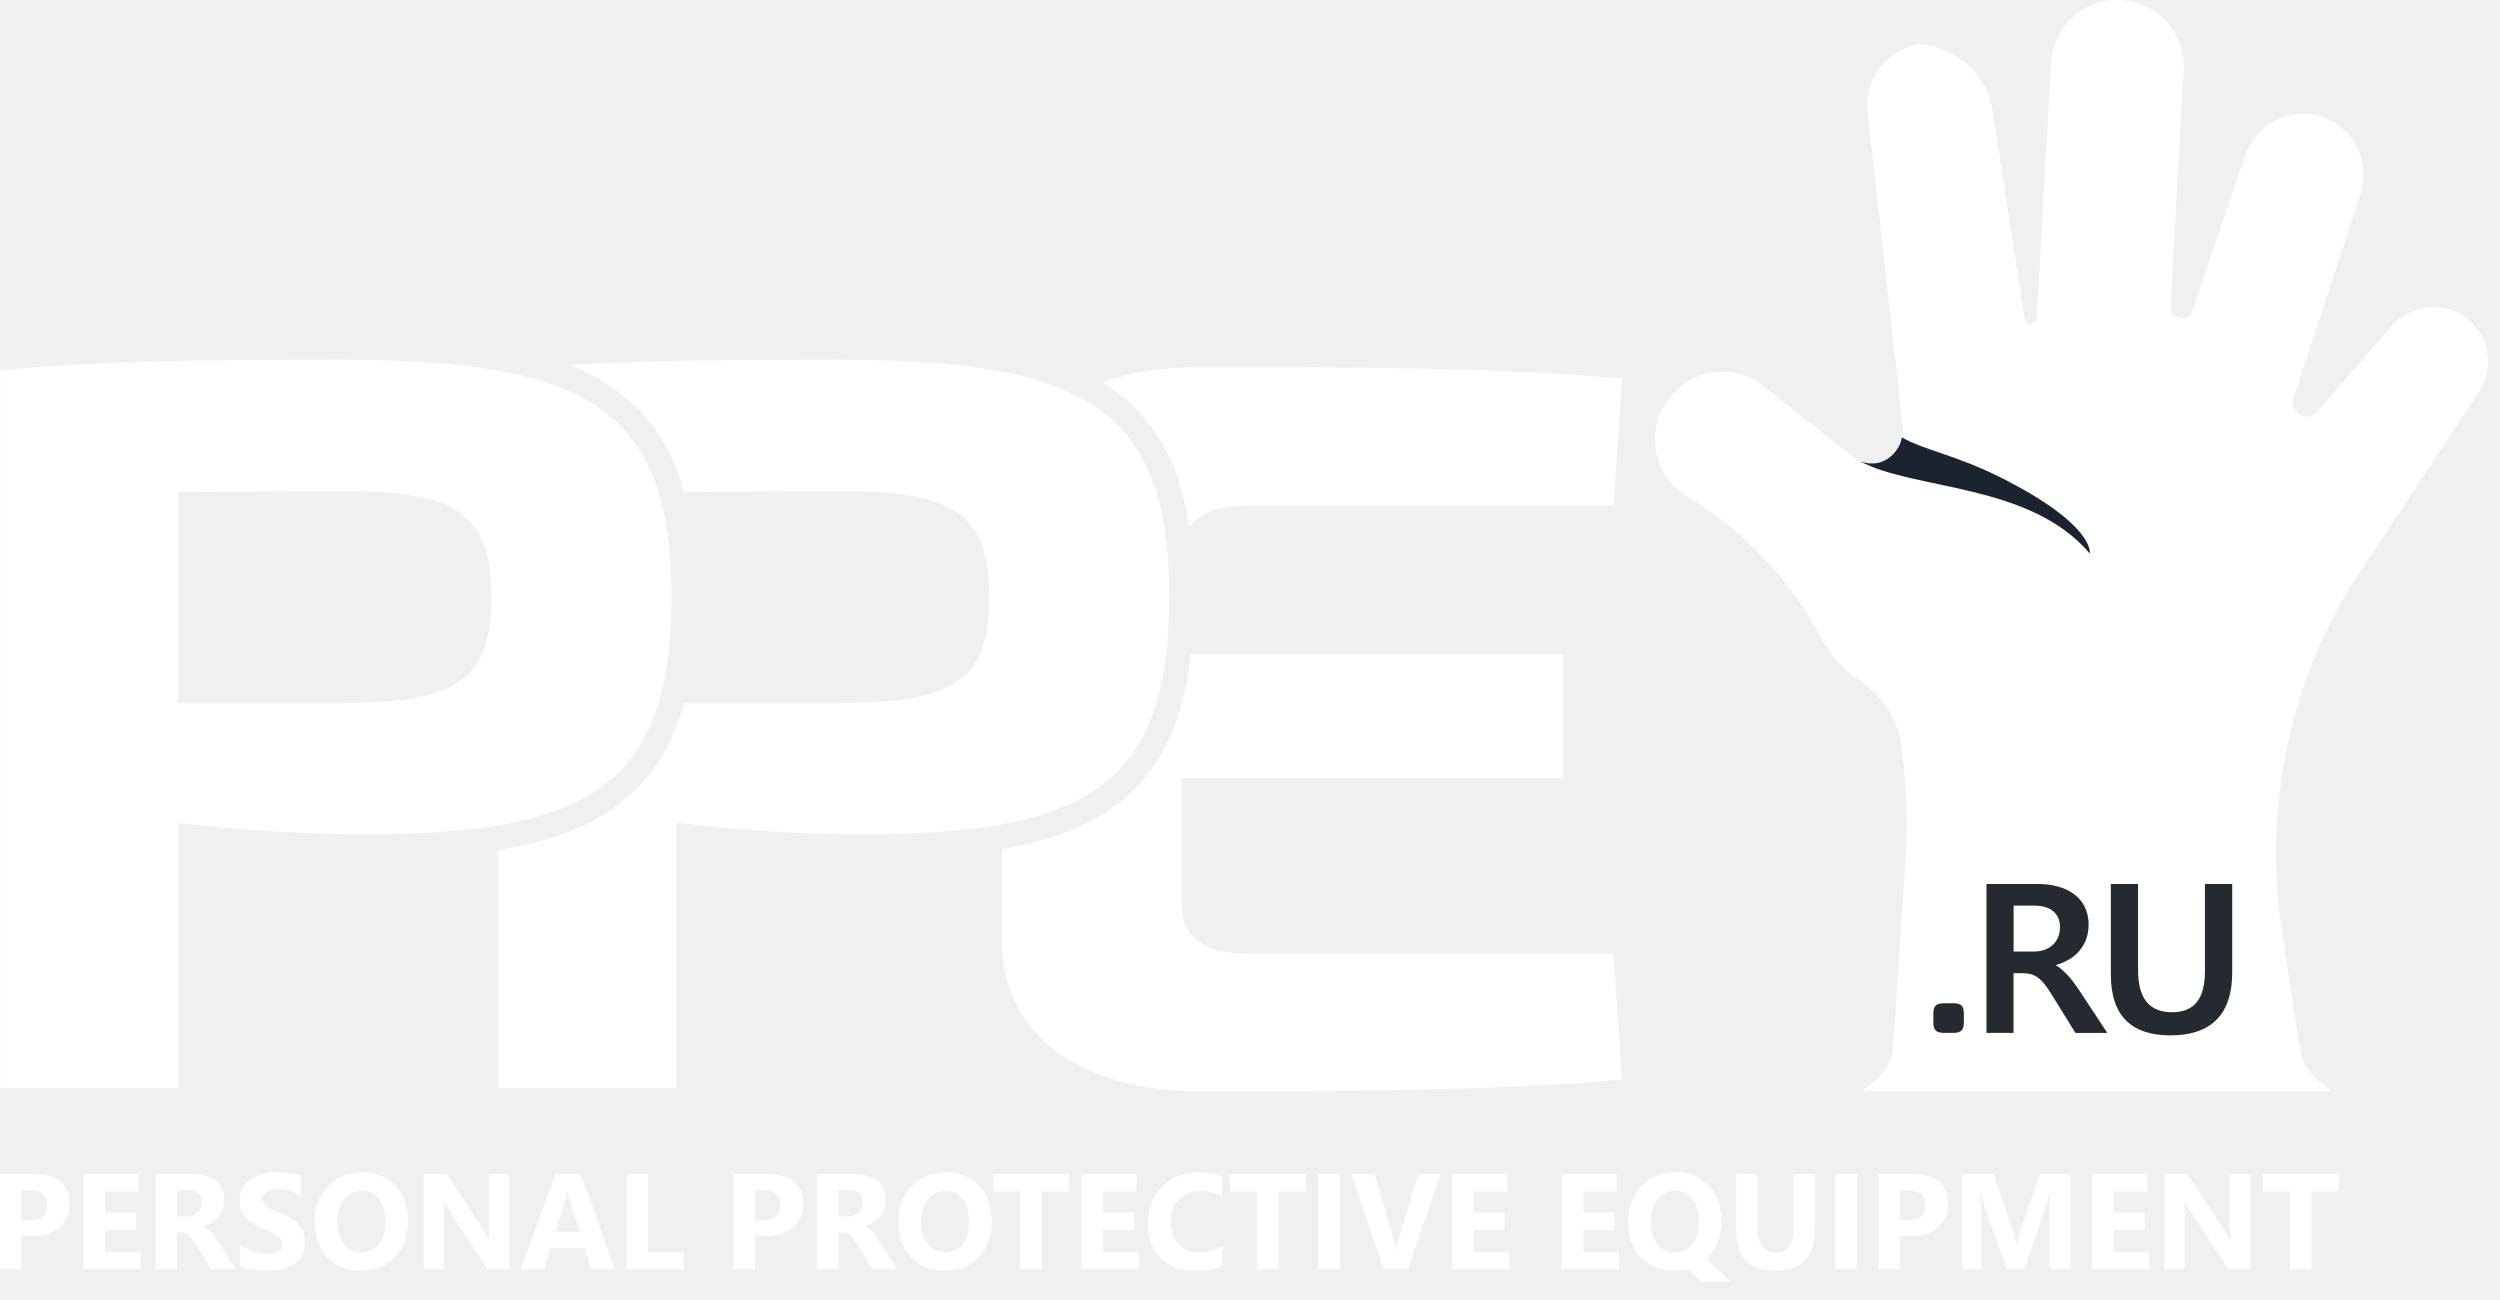
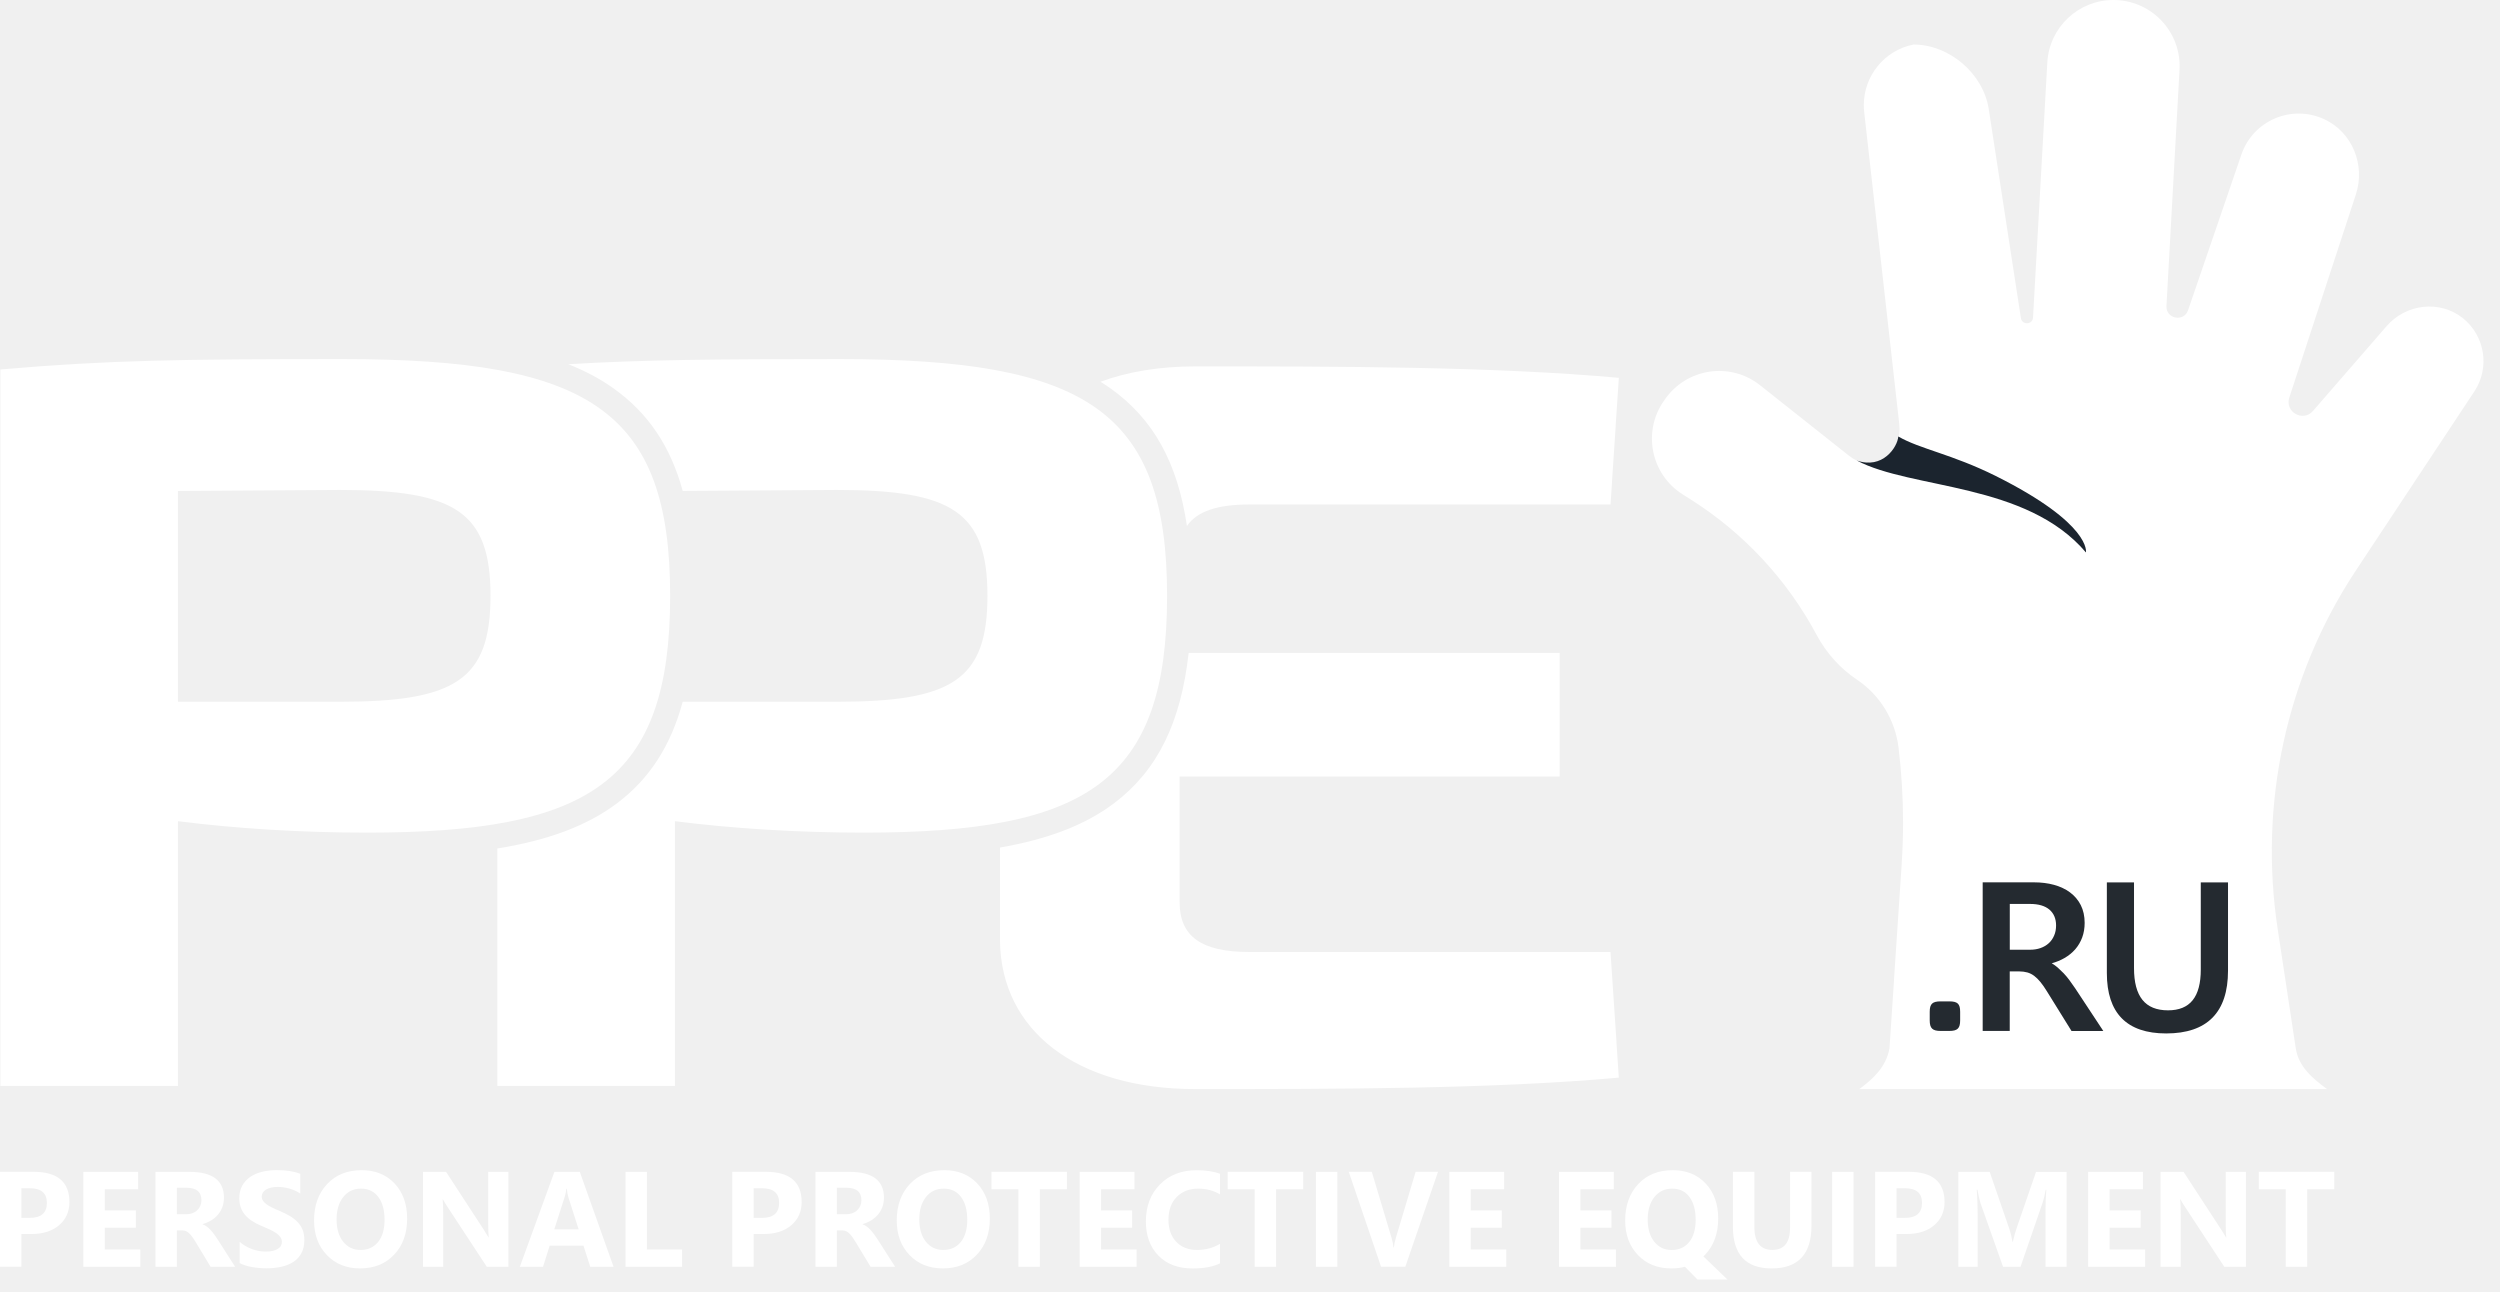
- <svg xmlns="http://www.w3.org/2000/svg" width="100" height="52" viewBox="0 0 100 52" fill="none">
-   <path fill-rule="evenodd" clip-rule="evenodd" d="M47.568 21.079C47.967 20.495 48.782 20.218 50.062 20.218H64.543L64.876 15.142C59.8 14.683 53.557 14.683 47.898 14.683C46.47 14.683 45.191 14.898 44.103 15.299C44.239 15.383 44.371 15.47 44.498 15.561C46.244 16.798 47.198 18.575 47.568 21.079Z" fill="white" />
-   <path fill-rule="evenodd" clip-rule="evenodd" d="M64.543 38.151H50.063C48.148 38.151 47.275 37.527 47.275 36.154V31.119H62.505V26.167H47.637C47.328 28.951 46.389 30.881 44.638 32.197C43.474 33.073 41.972 33.636 40.076 33.966V37.694C40.117 41.315 43.155 43.644 47.898 43.644C53.557 43.644 59.8 43.644 64.876 43.186L64.543 38.151Z" fill="white" />
-   <path fill-rule="evenodd" clip-rule="evenodd" d="M33.664 14.39C28.706 14.39 25.813 14.416 22.776 14.597C23.452 14.864 24.052 15.183 24.582 15.561C25.981 16.554 26.872 17.892 27.36 19.675L33.538 19.635C38.157 19.635 39.572 20.509 39.572 23.879C39.572 27.25 38.157 28.123 33.538 28.123H27.36C26.882 29.89 26.028 31.216 24.72 32.198C23.508 33.107 21.933 33.681 19.931 34.004V43.52H27.047V32.91C29.335 33.201 31.958 33.368 34.62 33.368C43.566 33.368 46.771 31.33 46.771 23.881C46.773 16.472 43.568 14.39 33.664 14.39Z" fill="white" />
-   <path fill-rule="evenodd" clip-rule="evenodd" d="M13.747 14.39C7.297 14.39 4.342 14.431 0.014 14.807V43.52H7.13V32.91C9.418 33.201 12.041 33.368 14.703 33.368C23.649 33.368 26.854 31.33 26.854 23.881C26.856 16.472 23.651 14.39 13.747 14.39ZM7.13 28.123V19.677L13.621 19.635C18.24 19.635 19.655 20.509 19.655 23.879C19.655 27.25 18.24 28.123 13.621 28.123H7.13Z" fill="white" />
-   <path fill-rule="evenodd" clip-rule="evenodd" d="M99.159 15.685L94.427 22.836C94.407 22.866 94.389 22.893 94.37 22.923C91.603 27.139 90.519 32.241 91.275 37.227L91.759 40.416C91.84 40.949 91.92 41.482 92.001 42.015C92.113 42.733 92.652 43.206 93.252 43.644C87.34 43.644 80.422 43.644 74.51 43.644C75.071 43.227 75.576 42.769 75.718 42.015L75.824 40.416L76.208 34.616C76.243 34.067 76.263 33.52 76.263 32.971C76.263 31.968 76.202 30.964 76.082 29.965C75.948 28.857 75.342 27.859 74.415 27.238C73.745 26.789 73.19 26.173 72.8 25.445C71.628 23.252 69.898 21.371 67.744 20.011L67.431 19.812C66.166 19.014 65.816 17.326 66.66 16.09L66.701 16.031C67.573 14.75 69.332 14.485 70.534 15.439C71.641 16.318 72.981 17.381 74.107 18.272C74.203 18.347 74.303 18.408 74.406 18.451C75.423 18.882 76.224 17.963 76.112 17.003L74.705 4.49C74.695 4.395 74.689 4.303 74.689 4.21C74.689 3.044 75.513 2.017 76.68 1.784C78.12 1.784 79.478 2.949 79.696 4.372L80.985 12.747C81.03 13.037 81.455 13.017 81.471 12.724L82.043 2.505C82.122 1.094 83.291 0 84.692 0C84.727 0 84.763 0.002 84.8 0.002C86.279 0.061 87.424 1.32 87.342 2.8L86.819 12.263C86.791 12.779 87.517 12.92 87.684 12.432L89.821 6.194C90.285 4.836 91.824 4.171 93.136 4.775C94.267 5.296 94.797 6.611 94.409 7.793L91.741 15.933C91.552 16.509 92.292 16.928 92.689 16.47L95.641 13.07C96.416 12.177 97.767 12.013 98.694 12.747C99.589 13.463 99.784 14.738 99.159 15.685Z" fill="white" />
-   <path fill-rule="evenodd" clip-rule="evenodd" d="M83.592 22.14C81.201 19.322 76.605 19.623 74.402 18.453C75.445 18.823 76.037 17.922 76.072 17.493C76.926 17.992 78.225 18.201 79.98 19.076C83.834 21.005 83.592 22.14 83.592 22.14Z" fill="#1B242E" />
-   <path fill-rule="evenodd" clip-rule="evenodd" d="M77.773 40.13C77.446 40.13 77.334 40.227 77.334 40.547V40.89C77.334 41.211 77.446 41.315 77.773 41.315H78.115C78.45 41.315 78.554 41.211 78.554 40.89V40.547C78.554 40.227 78.45 40.13 78.115 40.13H77.773Z" fill="#242A30" />
-   <path d="M82.923 39.265C82.85 39.168 82.775 39.078 82.7 39.001C82.626 38.924 82.545 38.848 82.464 38.775C82.395 38.714 82.315 38.657 82.226 38.604C82.409 38.553 82.578 38.484 82.73 38.397C82.899 38.301 83.047 38.181 83.167 38.043C83.287 37.905 83.381 37.744 83.446 37.569C83.511 37.392 83.544 37.195 83.544 36.984C83.544 36.715 83.491 36.475 83.389 36.272C83.287 36.07 83.141 35.898 82.958 35.763C82.775 35.627 82.559 35.527 82.315 35.46C82.071 35.393 81.801 35.359 81.51 35.359H79.458V41.315H80.542V38.928H80.916C81.04 38.928 81.152 38.944 81.252 38.972C81.351 39.001 81.441 39.046 81.524 39.109C81.609 39.174 81.693 39.257 81.774 39.355C81.856 39.456 81.941 39.58 82.029 39.723L83.007 41.299L83.017 41.317H84.292L83.165 39.607C83.072 39.471 82.994 39.361 82.923 39.265ZM80.542 36.225H81.359C81.695 36.225 81.955 36.302 82.134 36.453C82.309 36.605 82.399 36.817 82.399 37.087C82.399 37.236 82.374 37.374 82.321 37.494C82.269 37.614 82.197 37.718 82.104 37.801C82.012 37.886 81.9 37.95 81.774 37.994C81.646 38.039 81.504 38.061 81.353 38.061H80.544V36.225H80.542Z" fill="#242A30" />
-   <path d="M88.197 35.361V38.856C88.197 39.953 87.769 40.489 86.885 40.489C85.966 40.489 85.522 39.934 85.522 38.795V35.361H84.434V38.995C84.434 40.601 85.232 41.415 86.81 41.415C88.455 41.415 89.289 40.569 89.289 38.901V35.361H88.197Z" fill="#242A30" />
-   <path d="M0.858 49.455V50.765H0V46.96H1.344C2.302 46.96 2.782 47.363 2.782 48.172C2.782 48.554 2.644 48.864 2.369 49.099C2.093 49.335 1.725 49.453 1.267 49.453H0.858V49.455ZM0.858 47.619V48.805H1.194C1.651 48.805 1.879 48.605 1.879 48.205C1.879 47.814 1.651 47.619 1.194 47.619H0.858Z" fill="white" />
-   <path d="M5.621 50.767H3.338V46.961H5.534V47.66H4.196V48.506H5.442V49.2H4.196V50.072H5.621V50.767Z" fill="white" />
-   <path d="M9.424 50.767H8.44L7.848 49.787C7.804 49.712 7.761 49.647 7.72 49.588C7.679 49.529 7.637 49.48 7.596 49.438C7.555 49.397 7.511 49.366 7.466 49.342C7.421 49.32 7.372 49.309 7.318 49.309H7.088V50.767H6.23V46.961H7.59C8.513 46.961 8.975 47.306 8.975 47.996C8.975 48.128 8.955 48.252 8.914 48.364C8.873 48.476 8.816 48.579 8.741 48.667C8.666 48.758 8.578 48.834 8.471 48.901C8.365 48.966 8.249 49.017 8.119 49.055V49.065C8.176 49.082 8.231 49.112 8.285 49.151C8.338 49.191 8.389 49.238 8.438 49.291C8.487 49.344 8.534 49.401 8.58 49.462C8.625 49.523 8.666 49.582 8.704 49.641L9.424 50.767ZM7.088 47.601V48.659H7.46C7.645 48.659 7.793 48.606 7.903 48.5C8.017 48.392 8.072 48.258 8.072 48.099C8.072 47.766 7.873 47.599 7.476 47.599H7.088V47.601Z" fill="white" />
-   <path d="M9.605 50.619V49.769C9.759 49.899 9.926 49.995 10.107 50.06C10.288 50.125 10.469 50.157 10.654 50.157C10.762 50.157 10.856 50.147 10.937 50.127C11.018 50.107 11.085 50.08 11.138 50.046C11.191 50.011 11.232 49.972 11.258 49.924C11.283 49.877 11.297 49.826 11.297 49.771C11.297 49.696 11.275 49.631 11.234 49.572C11.191 49.513 11.134 49.46 11.061 49.411C10.988 49.362 10.9 49.315 10.799 49.267C10.699 49.222 10.589 49.175 10.473 49.126C10.176 49.002 9.953 48.85 9.808 48.671C9.662 48.492 9.589 48.278 9.589 48.024C9.589 47.825 9.629 47.656 9.709 47.512C9.79 47.371 9.898 47.253 10.034 47.16C10.172 47.068 10.329 47.001 10.51 46.958C10.691 46.914 10.882 46.893 11.083 46.893C11.281 46.893 11.457 46.904 11.61 46.928C11.763 46.952 11.905 46.989 12.033 47.038V47.831C11.97 47.788 11.899 47.748 11.824 47.715C11.75 47.681 11.671 47.654 11.592 47.63C11.512 47.609 11.433 47.591 11.354 47.581C11.275 47.571 11.201 47.565 11.13 47.565C11.034 47.565 10.945 47.575 10.864 47.593C10.784 47.613 10.717 47.638 10.662 47.672C10.607 47.705 10.565 47.745 10.534 47.792C10.504 47.839 10.489 47.892 10.489 47.949C10.489 48.012 10.506 48.069 10.54 48.12C10.573 48.171 10.62 48.219 10.683 48.264C10.744 48.309 10.821 48.352 10.909 48.396C10.998 48.439 11.098 48.484 11.209 48.529C11.36 48.593 11.498 48.661 11.618 48.732C11.74 48.803 11.842 48.886 11.929 48.976C12.015 49.067 12.082 49.169 12.127 49.285C12.173 49.401 12.196 49.535 12.196 49.69C12.196 49.903 12.157 50.08 12.076 50.225C11.996 50.371 11.887 50.487 11.748 50.576C11.61 50.664 11.449 50.729 11.266 50.769C11.083 50.808 10.89 50.828 10.685 50.828C10.477 50.828 10.278 50.81 10.089 50.774C9.906 50.743 9.743 50.69 9.605 50.619Z" fill="white" />
-   <path d="M14.435 50.831C13.89 50.831 13.445 50.654 13.103 50.298C12.761 49.944 12.587 49.482 12.587 48.911C12.587 48.309 12.762 47.823 13.111 47.451C13.459 47.08 13.921 46.895 14.496 46.895C15.039 46.895 15.478 47.072 15.814 47.428C16.148 47.784 16.318 48.252 16.318 48.834C16.318 49.433 16.145 49.915 15.796 50.281C15.448 50.648 14.994 50.831 14.435 50.831ZM14.472 47.634C14.171 47.634 13.933 47.746 13.756 47.973C13.579 48.199 13.491 48.496 13.491 48.868C13.491 49.246 13.579 49.543 13.756 49.763C13.933 49.983 14.165 50.092 14.451 50.092C14.746 50.092 14.98 49.985 15.153 49.773C15.326 49.56 15.413 49.263 15.413 48.886C15.413 48.492 15.328 48.185 15.161 47.965C14.994 47.745 14.763 47.634 14.472 47.634Z" fill="white" />
-   <path d="M20.373 50.767H19.507L17.939 48.376C17.847 48.236 17.784 48.13 17.748 48.059H17.739C17.752 48.193 17.76 48.4 17.76 48.675V50.767H16.952V46.961H17.874L19.385 49.279C19.454 49.383 19.517 49.488 19.576 49.59H19.586C19.572 49.501 19.564 49.326 19.564 49.067V46.961H20.373V50.767Z" fill="white" />
-   <path d="M24.589 50.767H23.655L23.383 49.92H22.03L21.762 50.767H20.834L22.219 46.961H23.236L24.589 50.767ZM23.189 49.261L22.779 47.983C22.75 47.886 22.728 47.772 22.716 47.64H22.695C22.687 47.752 22.663 47.862 22.628 47.973L22.215 49.263H23.189V49.261Z" fill="white" />
-   <path d="M27.332 50.767H25.065V46.961H25.923V50.072H27.332V50.767Z" fill="white" />
-   <path d="M30.201 49.455V50.765H29.343V46.96H30.687C31.645 46.96 32.125 47.363 32.125 48.172C32.125 48.554 31.987 48.864 31.712 49.099C31.436 49.335 31.068 49.453 30.61 49.453H30.201V49.455ZM30.201 47.619V48.805H30.537C30.994 48.805 31.222 48.605 31.222 48.205C31.222 47.814 30.994 47.619 30.537 47.619H30.201Z" fill="white" />
-   <path d="M35.875 50.767H34.891L34.299 49.787C34.256 49.712 34.212 49.647 34.171 49.588C34.13 49.529 34.088 49.48 34.047 49.438C34.006 49.397 33.962 49.366 33.917 49.342C33.872 49.32 33.823 49.309 33.77 49.309H33.539V50.767H32.682V46.961H34.041C34.964 46.961 35.426 47.306 35.426 47.996C35.426 48.128 35.407 48.252 35.365 48.364C35.324 48.476 35.267 48.579 35.192 48.667C35.117 48.756 35.029 48.834 34.923 48.901C34.816 48.966 34.7 49.017 34.57 49.055V49.065C34.627 49.082 34.683 49.112 34.736 49.151C34.789 49.191 34.84 49.238 34.889 49.291C34.938 49.344 34.986 49.401 35.031 49.462C35.076 49.523 35.117 49.582 35.155 49.641L35.875 50.767ZM33.539 47.601V48.659H33.911C34.096 48.659 34.244 48.606 34.354 48.5C34.468 48.392 34.523 48.258 34.523 48.099C34.523 47.766 34.325 47.599 33.927 47.599H33.539V47.601Z" fill="white" />
-   <path d="M37.785 50.831C37.24 50.831 36.795 50.654 36.453 50.298C36.111 49.944 35.938 49.482 35.938 48.911C35.938 48.309 36.113 47.823 36.461 47.451C36.809 47.08 37.271 46.895 37.846 46.895C38.389 46.895 38.828 47.072 39.164 47.428C39.499 47.784 39.668 48.252 39.668 48.834C39.668 49.433 39.495 49.915 39.146 50.281C38.798 50.648 38.346 50.831 37.785 50.831ZM37.822 47.634C37.521 47.634 37.283 47.746 37.106 47.973C36.929 48.199 36.841 48.496 36.841 48.868C36.841 49.246 36.929 49.543 37.106 49.763C37.283 49.983 37.515 50.092 37.801 50.092C38.096 50.092 38.33 49.985 38.503 49.773C38.676 49.56 38.763 49.263 38.763 48.886C38.763 48.492 38.678 48.185 38.511 47.965C38.346 47.745 38.115 47.634 37.822 47.634Z" fill="white" />
-   <path d="M42.755 47.658H41.669V50.767H40.809V47.658H39.729V46.96H42.755V47.658Z" fill="white" />
-   <path d="M45.549 50.767H43.267V46.961H45.462V47.66H44.124V48.506H45.37V49.2H44.124V50.072H45.549V50.767Z" fill="white" />
-   <path d="M48.887 50.631C48.61 50.764 48.246 50.833 47.799 50.833C47.215 50.833 46.757 50.662 46.422 50.318C46.088 49.976 45.92 49.517 45.92 48.947C45.92 48.339 46.109 47.845 46.485 47.465C46.861 47.085 47.349 46.897 47.949 46.897C48.321 46.897 48.634 46.944 48.889 47.036V47.862C48.636 47.711 48.344 47.634 48.02 47.634C47.662 47.634 47.374 47.746 47.154 47.971C46.934 48.195 46.825 48.5 46.825 48.884C46.825 49.252 46.93 49.545 47.136 49.763C47.343 49.981 47.622 50.092 47.972 50.092C48.307 50.092 48.614 50.011 48.891 49.848V50.631H48.887Z" fill="white" />
-   <path d="M52.225 47.658H51.139V50.767H50.279V47.658H49.199V46.96H52.225V47.658Z" fill="white" />
-   <path d="M53.594 50.767H52.736V46.961H53.594V50.767Z" fill="white" />
-   <path d="M57.627 46.96L56.317 50.765H55.345L54.05 46.96H54.973L55.766 49.608C55.809 49.752 55.835 49.878 55.843 49.988H55.858C55.87 49.87 55.898 49.74 55.941 49.598L56.73 46.96H57.627Z" fill="white" />
-   <path d="M60.366 50.767H58.084V46.961H60.279V47.66H58.941V48.506H60.187V49.2H58.941V50.072H60.366V50.767Z" fill="white" />
-   <path d="M64.759 50.767H62.477V46.961H64.672V47.66H63.334V48.506H64.58V49.2H63.334V50.072H64.759V50.767Z" fill="white" />
-   <path d="M66.976 50.831C66.431 50.831 65.987 50.654 65.644 50.3C65.302 49.942 65.129 49.48 65.129 48.911C65.129 48.311 65.304 47.825 65.652 47.451C65.999 47.08 66.461 46.895 67.037 46.895C67.58 46.895 68.019 47.072 68.354 47.428C68.69 47.782 68.857 48.25 68.857 48.834C68.857 49.431 68.682 49.913 68.334 50.281C68.322 50.292 68.31 50.304 68.299 50.316C68.289 50.328 68.277 50.338 68.263 50.349L69.227 51.276H68.027L67.523 50.764C67.36 50.81 67.177 50.831 66.976 50.831ZM67.014 47.634C66.715 47.634 66.477 47.748 66.298 47.975C66.121 48.199 66.032 48.498 66.032 48.87C66.032 49.248 66.121 49.545 66.298 49.765C66.475 49.985 66.707 50.094 66.992 50.094C67.287 50.094 67.521 49.987 67.695 49.775C67.868 49.559 67.954 49.263 67.954 48.886C67.954 48.492 67.87 48.185 67.702 47.965C67.539 47.745 67.309 47.634 67.014 47.634Z" fill="white" />
-   <path d="M72.594 49.118C72.594 50.261 72.061 50.832 70.996 50.832C69.963 50.832 69.446 50.273 69.446 49.158V46.96H70.306V49.167C70.306 49.783 70.546 50.09 71.028 50.09C71.5 50.09 71.736 49.793 71.736 49.199V46.96H72.594V49.118Z" fill="white" />
-   <path d="M74.28 50.767H73.422V46.961H74.28V50.767Z" fill="white" />
-   <path d="M76.001 49.455V50.765H75.144V46.96H76.487C77.445 46.96 77.926 47.363 77.926 48.172C77.926 48.554 77.788 48.864 77.512 49.099C77.237 49.335 76.869 49.453 76.409 49.453H76.001V49.455ZM76.001 47.619V48.805H76.338C76.794 48.805 77.022 48.605 77.022 48.205C77.022 47.814 76.794 47.619 76.338 47.619H76.001Z" fill="white" />
-   <path d="M82.821 50.767H81.975V48.49C81.975 48.244 81.984 47.973 82.006 47.676H81.984C81.941 47.91 81.9 48.077 81.865 48.179L80.973 50.767H80.273L79.366 48.205C79.34 48.136 79.301 47.959 79.246 47.674H79.22C79.244 48.049 79.256 48.378 79.256 48.661V50.767H78.482V46.961H79.738L80.515 49.218C80.578 49.399 80.621 49.58 80.651 49.763H80.666C80.713 49.553 80.765 49.37 80.818 49.214L81.595 46.963H82.819V50.767H82.821Z" fill="white" />
-   <path d="M85.967 50.767H83.685V46.961H85.88V47.66H84.542V48.506H85.788V49.2H84.542V50.072H85.967V50.767Z" fill="white" />
-   <path d="M90.002 50.767H89.136L87.568 48.376C87.476 48.236 87.413 48.13 87.377 48.059H87.368C87.381 48.193 87.389 48.4 87.389 48.675V50.767H86.581V46.961H87.503L89.014 49.279C89.083 49.383 89.148 49.488 89.205 49.59H89.215C89.201 49.501 89.193 49.326 89.193 49.067V46.961H90.002V50.767Z" fill="white" />
-   <path d="M93.545 47.658H92.459V50.767H91.599V47.658H90.519V46.96H93.545V47.658Z" fill="white" />
+ <svg xmlns="http://www.w3.org/2000/svg" width="151" height="78" viewBox="0 0 151 78" fill="none">
+   <path fill-rule="evenodd" clip-rule="evenodd" d="M71.691 31.77C72.293 30.89 73.52 30.471 75.451 30.471H97.276L97.777 22.821C90.126 22.13 80.717 22.13 72.189 22.13C70.036 22.13 68.109 22.453 66.469 23.058C66.673 23.186 66.872 23.316 67.065 23.452C69.695 25.318 71.133 27.995 71.691 31.77Z" fill="white" />
+   <path fill-rule="evenodd" clip-rule="evenodd" d="M97.275 57.5H75.451C72.565 57.5 71.249 56.56 71.249 54.491V46.902H94.203V39.438H71.794C71.329 43.634 69.914 46.543 67.275 48.527C65.52 49.847 63.257 50.695 60.398 51.193V56.812C60.461 62.269 65.039 65.78 72.189 65.78C80.717 65.78 90.126 65.78 97.777 65.089L97.275 57.5Z" fill="white" />
+   <path fill-rule="evenodd" clip-rule="evenodd" d="M50.737 21.688C43.264 21.688 38.905 21.726 34.327 21.999C35.347 22.402 36.252 22.883 37.049 23.452C39.157 24.949 40.501 26.966 41.236 29.652L50.547 29.593C57.51 29.593 59.642 30.91 59.642 35.989C59.642 41.069 57.51 42.386 50.547 42.386H41.236C40.516 45.048 39.229 47.047 37.257 48.527C35.43 49.897 33.058 50.763 30.039 51.249V65.592H40.765V49.6C44.213 50.039 48.166 50.291 52.178 50.291C65.662 50.291 70.492 47.219 70.492 35.992C70.495 24.825 65.665 21.688 50.737 21.688Z" fill="white" />
+   <path fill-rule="evenodd" clip-rule="evenodd" d="M20.721 21.688C11.001 21.688 6.547 21.75 0.023 22.316V65.592H10.749V49.6C14.198 50.039 18.151 50.291 22.163 50.291C35.646 50.291 40.477 47.219 40.477 35.992C40.48 24.825 35.649 21.688 20.721 21.688ZM10.749 42.386V29.655L20.532 29.593C27.494 29.593 29.627 30.91 29.627 35.989C29.627 41.069 27.494 42.386 20.532 42.386H10.749Z" fill="white" />
+   <path fill-rule="evenodd" clip-rule="evenodd" d="M149.453 23.64L142.321 34.419C142.292 34.463 142.265 34.505 142.235 34.549C138.066 40.904 136.432 48.593 137.571 56.107L138.3 60.914C138.422 61.718 138.544 62.521 138.665 63.325C138.834 64.407 139.647 65.119 140.551 65.78C131.64 65.78 121.214 65.78 112.303 65.78C113.148 65.152 113.91 64.461 114.124 63.325L114.284 60.914L114.862 52.172C114.916 51.345 114.945 50.521 114.945 49.693C114.945 48.181 114.853 46.669 114.673 45.162C114.471 43.493 113.558 41.989 112.161 41.052C111.15 40.376 110.313 39.448 109.726 38.351C107.959 35.044 105.352 32.21 102.105 30.16L101.634 29.861C99.727 28.657 99.199 26.113 100.471 24.251L100.534 24.162C101.847 22.231 104.498 21.831 106.31 23.269C107.98 24.595 109.999 26.196 111.695 27.539C111.841 27.652 111.992 27.744 112.146 27.809C113.679 28.458 114.886 27.074 114.717 25.627L112.597 6.767C112.582 6.625 112.573 6.485 112.573 6.346C112.573 4.587 113.816 3.039 115.574 2.69C117.745 2.69 119.791 4.445 120.12 6.589L122.062 19.212C122.13 19.648 122.771 19.619 122.795 19.177L123.658 3.775C123.776 1.649 125.538 0 127.649 0C127.702 0 127.756 0.003 127.812 0.003C130.042 0.092 131.768 1.99 131.643 4.22L130.854 18.483C130.813 19.26 131.907 19.473 132.159 18.738L135.38 9.335C136.079 7.289 138.398 6.287 140.376 7.197C142.081 7.983 142.879 9.964 142.295 11.746L138.274 24.013C137.989 24.882 139.104 25.514 139.703 24.823L144.151 19.699C145.319 18.352 147.357 18.106 148.753 19.212C150.102 20.292 150.396 22.213 149.453 23.64Z" fill="white" />
+   <path fill-rule="evenodd" clip-rule="evenodd" d="M125.992 33.368C122.389 29.122 115.462 29.576 112.141 27.811C113.712 28.369 114.605 27.011 114.658 26.364C115.945 27.117 117.902 27.432 120.547 28.751C126.356 31.657 125.992 33.368 125.992 33.368Z" fill="#1B242E" />
+   <path fill-rule="evenodd" clip-rule="evenodd" d="M117.216 60.483C116.724 60.483 116.555 60.629 116.555 61.112V61.628C116.555 62.111 116.724 62.269 117.216 62.269H117.732C118.236 62.269 118.393 62.111 118.393 61.628V61.112C118.393 60.629 118.236 60.483 117.732 60.483H117.216Z" fill="#242A30" />
+   <path d="M124.976 59.179C124.866 59.034 124.753 58.898 124.641 58.782C124.528 58.666 124.407 58.55 124.285 58.441C124.181 58.349 124.06 58.263 123.926 58.183C124.202 58.106 124.457 58.002 124.685 57.871C124.94 57.726 125.163 57.545 125.344 57.338C125.524 57.13 125.667 56.887 125.765 56.623C125.863 56.356 125.913 56.06 125.913 55.742C125.913 55.336 125.833 54.974 125.679 54.669C125.524 54.364 125.305 54.105 125.029 53.901C124.753 53.696 124.427 53.545 124.06 53.444C123.692 53.343 123.286 53.293 122.847 53.293H119.754V62.269H121.388V58.672H121.951C122.138 58.672 122.307 58.696 122.458 58.737C122.607 58.782 122.743 58.85 122.868 58.945C122.995 59.043 123.123 59.167 123.244 59.316C123.369 59.467 123.496 59.654 123.63 59.87L125.103 62.245L125.118 62.272H127.04L125.341 59.695C125.201 59.49 125.083 59.325 124.976 59.179ZM121.388 54.598H122.618C123.126 54.598 123.517 54.713 123.787 54.942C124.051 55.17 124.187 55.49 124.187 55.897C124.187 56.122 124.149 56.33 124.068 56.51C123.991 56.691 123.882 56.848 123.742 56.973C123.603 57.1 123.434 57.198 123.244 57.264C123.051 57.332 122.838 57.364 122.61 57.364H121.391V54.598H121.388Z" fill="#242A30" />
+   <path d="M132.927 53.296V58.562C132.927 60.217 132.28 61.024 130.949 61.024C129.564 61.024 128.894 60.187 128.894 58.47V53.296H127.254V58.773C127.254 61.193 128.458 62.42 130.836 62.42C133.315 62.42 134.572 61.145 134.572 58.63V53.296H132.927Z" fill="#242A30" />
+   <path d="M1.293 74.537V76.512H0V70.777H2.025C3.469 70.777 4.193 71.385 4.193 72.604C4.193 73.179 3.985 73.648 3.57 74.001C3.155 74.356 2.601 74.534 1.91 74.534H1.293V74.537ZM1.293 71.771V73.559H1.8C2.488 73.559 2.832 73.256 2.832 72.654C2.832 72.064 2.488 71.771 1.8 71.771H1.293V71.771Z" fill="white" />
+   <path d="M8.475 76.515H5.035V70.78H8.344V71.833H6.328V73.108H8.205V74.155H6.328V75.469H8.475V76.515Z" fill="white" />
+   <path d="M14.203 76.515H12.721L11.828 75.038C11.763 74.926 11.698 74.828 11.635 74.739C11.573 74.65 11.511 74.576 11.449 74.514C11.386 74.451 11.321 74.404 11.253 74.368C11.185 74.336 11.111 74.318 11.03 74.318H10.684V76.515H9.391V70.78H11.44C12.83 70.78 13.527 71.299 13.527 72.34C13.527 72.539 13.498 72.725 13.435 72.895C13.373 73.064 13.287 73.218 13.174 73.351C13.062 73.488 12.928 73.603 12.768 73.704C12.608 73.802 12.433 73.879 12.237 73.935V73.95C12.323 73.977 12.406 74.021 12.486 74.081C12.566 74.14 12.644 74.211 12.718 74.291C12.792 74.371 12.863 74.457 12.931 74.549C12.999 74.641 13.062 74.73 13.118 74.819L14.203 76.515ZM10.684 71.744V73.339H11.244C11.523 73.339 11.745 73.259 11.911 73.099C12.083 72.936 12.166 72.734 12.166 72.494C12.166 71.993 11.867 71.741 11.268 71.741H10.684V71.744Z" fill="white" />
+   <path d="M14.477 76.292V75.011C14.708 75.207 14.96 75.352 15.233 75.45C15.506 75.548 15.779 75.595 16.057 75.595C16.221 75.595 16.363 75.581 16.484 75.551C16.606 75.521 16.707 75.48 16.787 75.429C16.867 75.376 16.929 75.317 16.968 75.245C17.006 75.174 17.027 75.097 17.027 75.014C17.027 74.901 16.994 74.803 16.932 74.715C16.867 74.626 16.781 74.546 16.671 74.471C16.561 74.397 16.428 74.326 16.277 74.255C16.126 74.187 15.96 74.116 15.785 74.041C15.337 73.855 15.002 73.626 14.782 73.356C14.563 73.087 14.453 72.763 14.453 72.381C14.453 72.081 14.512 71.826 14.634 71.61C14.756 71.396 14.919 71.218 15.123 71.079C15.331 70.94 15.568 70.839 15.841 70.774C16.114 70.708 16.401 70.676 16.704 70.676C17.003 70.676 17.267 70.694 17.498 70.729C17.73 70.765 17.943 70.821 18.136 70.895V72.09C18.041 72.025 17.934 71.966 17.822 71.915C17.709 71.865 17.59 71.823 17.472 71.788C17.35 71.755 17.232 71.728 17.113 71.714C16.994 71.699 16.882 71.69 16.775 71.69C16.63 71.69 16.496 71.705 16.375 71.731C16.253 71.761 16.152 71.8 16.069 71.85C15.986 71.9 15.924 71.96 15.877 72.031C15.832 72.102 15.808 72.182 15.808 72.268C15.808 72.363 15.835 72.449 15.885 72.526C15.936 72.603 16.007 72.674 16.102 72.743C16.194 72.811 16.309 72.876 16.443 72.941C16.576 73.007 16.727 73.075 16.894 73.143C17.122 73.238 17.329 73.342 17.51 73.448C17.694 73.555 17.848 73.68 17.979 73.816C18.109 73.953 18.21 74.107 18.278 74.282C18.347 74.457 18.382 74.658 18.382 74.892C18.382 75.213 18.323 75.48 18.201 75.699C18.08 75.918 17.917 76.094 17.706 76.227C17.498 76.36 17.255 76.458 16.98 76.517C16.704 76.577 16.413 76.606 16.105 76.606C15.79 76.606 15.491 76.58 15.206 76.526C14.931 76.479 14.684 76.399 14.477 76.292Z" fill="white" />
+   <path d="M21.753 76.612C20.932 76.612 20.262 76.346 19.746 75.809C19.23 75.275 18.969 74.578 18.969 73.718C18.969 72.811 19.233 72.078 19.758 71.518C20.282 70.957 20.979 70.679 21.845 70.679C22.664 70.679 23.325 70.946 23.832 71.482C24.336 72.019 24.591 72.725 24.591 73.603C24.591 74.504 24.33 75.231 23.805 75.782C23.28 76.337 22.595 76.612 21.753 76.612ZM21.81 71.794C21.356 71.794 20.997 71.963 20.73 72.304C20.463 72.645 20.33 73.093 20.33 73.653C20.33 74.222 20.463 74.67 20.73 75.002C20.997 75.334 21.347 75.497 21.777 75.497C22.222 75.497 22.575 75.337 22.836 75.017C23.096 74.697 23.227 74.249 23.227 73.68C23.227 73.087 23.099 72.624 22.847 72.292C22.595 71.96 22.248 71.794 21.81 71.794Z" fill="white" />
+   <path d="M30.707 76.515H29.403L27.039 72.912C26.9 72.702 26.805 72.542 26.752 72.435H26.737C26.758 72.637 26.77 72.948 26.77 73.363V76.515H25.551V70.78H26.942L29.219 74.273C29.323 74.431 29.418 74.588 29.507 74.742H29.521C29.501 74.609 29.489 74.345 29.489 73.953V70.78H30.707V76.515Z" fill="white" />
+   <path d="M37.059 76.515H35.651L35.242 75.24H33.201L32.798 76.515H31.398L33.486 70.78H35.019L37.059 76.515ZM34.948 74.247L34.331 72.319C34.287 72.174 34.254 72.002 34.236 71.803H34.204C34.192 71.972 34.156 72.138 34.103 72.305L33.48 74.25H34.948V74.247Z" fill="white" />
+   <path d="M41.197 76.515H37.781V70.78H39.074V75.469H41.197V76.515Z" fill="white" />
+   <path d="M45.52 74.537V76.512H44.227V70.777H46.252C47.696 70.777 48.42 71.385 48.42 72.604C48.42 73.179 48.212 73.648 47.797 74.001C47.382 74.356 46.827 74.534 46.136 74.534H45.52V74.537ZM45.52 71.771V73.559H46.026C46.715 73.559 47.059 73.256 47.059 72.654C47.059 72.064 46.715 71.771 46.026 71.771H45.52V71.771Z" fill="white" />
+   <path d="M54.067 76.515H52.584L51.691 75.038C51.626 74.926 51.561 74.828 51.499 74.739C51.436 74.65 51.374 74.576 51.312 74.514C51.25 74.451 51.184 74.404 51.116 74.368C51.048 74.336 50.974 74.318 50.894 74.318H50.547V76.515H49.254V70.78H51.303C52.694 70.78 53.391 71.299 53.391 72.34C53.391 72.539 53.361 72.725 53.299 72.895C53.236 73.064 53.15 73.218 53.038 73.351C52.925 73.485 52.792 73.603 52.631 73.704C52.471 73.802 52.296 73.879 52.101 73.935V73.95C52.187 73.977 52.27 74.021 52.35 74.081C52.43 74.14 52.507 74.211 52.581 74.291C52.655 74.371 52.726 74.457 52.794 74.549C52.863 74.641 52.925 74.73 52.981 74.819L54.067 76.515ZM50.547 71.744V73.339H51.107C51.386 73.339 51.608 73.259 51.774 73.099C51.946 72.936 52.029 72.734 52.029 72.494C52.029 71.993 51.73 71.741 51.131 71.741H50.547V71.744Z" fill="white" />
+   <path d="M56.949 76.612C56.127 76.612 55.457 76.346 54.941 75.809C54.425 75.275 54.164 74.578 54.164 73.718C54.164 72.811 54.428 72.078 54.953 71.518C55.478 70.957 56.175 70.679 57.04 70.679C57.859 70.679 58.52 70.946 59.027 71.482C59.531 72.019 59.786 72.725 59.786 73.603C59.786 74.504 59.525 75.231 59.001 75.782C58.476 76.337 57.794 76.612 56.949 76.612ZM57.005 71.794C56.551 71.794 56.192 71.963 55.925 72.304C55.659 72.645 55.525 73.093 55.525 73.653C55.525 74.222 55.659 74.67 55.925 75.002C56.192 75.334 56.542 75.497 56.972 75.497C57.417 75.497 57.77 75.337 58.031 75.017C58.292 74.697 58.422 74.249 58.422 73.68C58.422 73.087 58.295 72.624 58.043 72.292C57.794 71.96 57.447 71.794 57.005 71.794Z" fill="white" />
+   <path d="M64.444 71.83H62.807V76.515H61.511V71.83H59.883V70.777H64.444V71.83Z" fill="white" />
+   <path d="M68.651 76.515H65.211V70.78H68.52V71.833H66.504V73.108H68.381V74.155H66.504V75.469H68.651V76.515Z" fill="white" />
+   <path d="M73.683 76.31C73.265 76.511 72.716 76.615 72.043 76.615C71.162 76.615 70.471 76.357 69.967 75.838C69.463 75.322 69.211 74.632 69.211 73.772C69.211 72.855 69.496 72.111 70.062 71.539C70.628 70.966 71.364 70.682 72.268 70.682C72.829 70.682 73.3 70.753 73.686 70.892V72.138C73.303 71.909 72.864 71.794 72.375 71.794C71.835 71.794 71.402 71.963 71.07 72.301C70.738 72.639 70.575 73.098 70.575 73.677C70.575 74.231 70.732 74.673 71.043 75.002C71.355 75.331 71.776 75.497 72.304 75.497C72.808 75.497 73.27 75.376 73.689 75.13V76.31H73.683Z" fill="white" />
+   <path d="M78.713 71.83H77.076V76.515H75.78V71.83H74.152V70.777H78.713V71.83Z" fill="white" />
+   <path d="M80.773 76.515H79.481V70.78H80.773V76.515Z" fill="white" />
+   <path d="M86.856 70.777L84.881 76.512H83.416L81.465 70.777H82.856L84.051 74.769C84.116 74.985 84.154 75.175 84.166 75.341H84.19C84.208 75.163 84.249 74.967 84.314 74.754L85.504 70.777H86.856V70.777Z" fill="white" />
+   <path d="M90.979 76.515H87.539V70.78H90.848V71.833H88.832V73.108H90.709V74.155H88.832V75.469H90.979V76.515Z" fill="white" />
+   <path d="M97.604 76.515H94.164V70.78H97.473V71.833H95.457V73.108H97.334V74.155H95.457V75.469H97.604V76.515Z" fill="white" />
+   <path d="M100.945 76.612C100.123 76.612 99.453 76.346 98.937 75.812C98.421 75.272 98.16 74.575 98.16 73.718C98.16 72.814 98.424 72.081 98.949 71.518C99.471 70.957 100.168 70.679 101.037 70.679C101.855 70.679 102.516 70.946 103.02 71.482C103.527 72.016 103.779 72.722 103.779 73.603C103.779 74.501 103.516 75.228 102.991 75.782C102.973 75.8 102.955 75.818 102.937 75.835C102.922 75.853 102.905 75.868 102.884 75.886L104.337 77.282H102.528L101.769 76.511C101.523 76.58 101.247 76.612 100.945 76.612ZM101.001 71.794C100.55 71.794 100.191 71.966 99.922 72.307C99.655 72.645 99.521 73.096 99.521 73.656C99.521 74.225 99.655 74.673 99.922 75.005C100.188 75.337 100.538 75.5 100.968 75.5C101.413 75.5 101.766 75.34 102.027 75.02C102.288 74.694 102.418 74.249 102.418 73.68C102.418 73.087 102.291 72.624 102.039 72.292C101.793 71.96 101.446 71.794 101.001 71.794Z" fill="white" />
+   <path d="M109.413 74.03C109.413 75.753 108.609 76.613 107.005 76.613C105.448 76.613 104.668 75.771 104.668 74.09V70.777H105.964V74.105C105.964 75.033 106.326 75.495 107.052 75.495C107.764 75.495 108.12 75.047 108.12 74.152V70.777H109.413V74.03V74.03Z" fill="white" />
+   <path d="M111.953 76.515H110.66V70.78H111.953V76.515Z" fill="white" />
+   <path d="M114.551 74.537V76.512H113.258V70.777H115.283C116.727 70.777 117.451 71.385 117.451 72.604C117.451 73.179 117.243 73.648 116.828 74.001C116.413 74.356 115.858 74.534 115.165 74.534H114.551V74.537ZM114.551 71.771V73.559H115.058C115.746 73.559 116.09 73.256 116.09 72.654C116.09 72.064 115.746 71.771 115.058 71.771H114.551V71.771Z" fill="white" />
+   <path d="M124.824 76.515H123.549V73.084C123.549 72.714 123.563 72.305 123.596 71.857H123.563C123.498 72.21 123.436 72.462 123.383 72.616L122.039 76.515H120.984L119.617 72.654C119.578 72.551 119.519 72.284 119.436 71.854H119.397C119.433 72.42 119.451 72.915 119.451 73.342V76.515H118.285V70.78H120.177L121.348 74.181C121.443 74.454 121.508 74.727 121.553 75.003H121.577C121.648 74.686 121.725 74.41 121.805 74.176L122.976 70.783H124.821V76.515H124.824Z" fill="white" />
+   <path d="M129.565 76.515H126.125V70.78H129.434V71.833H127.418V73.108H129.295V74.155H127.418V75.469H129.565V76.515Z" fill="white" />
+   <path d="M135.653 76.515H134.348L131.985 72.912C131.845 72.702 131.75 72.542 131.697 72.435H131.682C131.703 72.637 131.715 72.948 131.715 73.363V76.515H130.496V70.78H131.887L134.164 74.273C134.268 74.431 134.366 74.588 134.452 74.742H134.467C134.446 74.609 134.434 74.345 134.434 73.953V70.78H135.653V76.515Z" fill="white" />
+   <path d="M140.99 71.83H139.354V76.515H138.058V71.83H136.43V70.777H140.99V71.83Z" fill="white" />
</svg>
